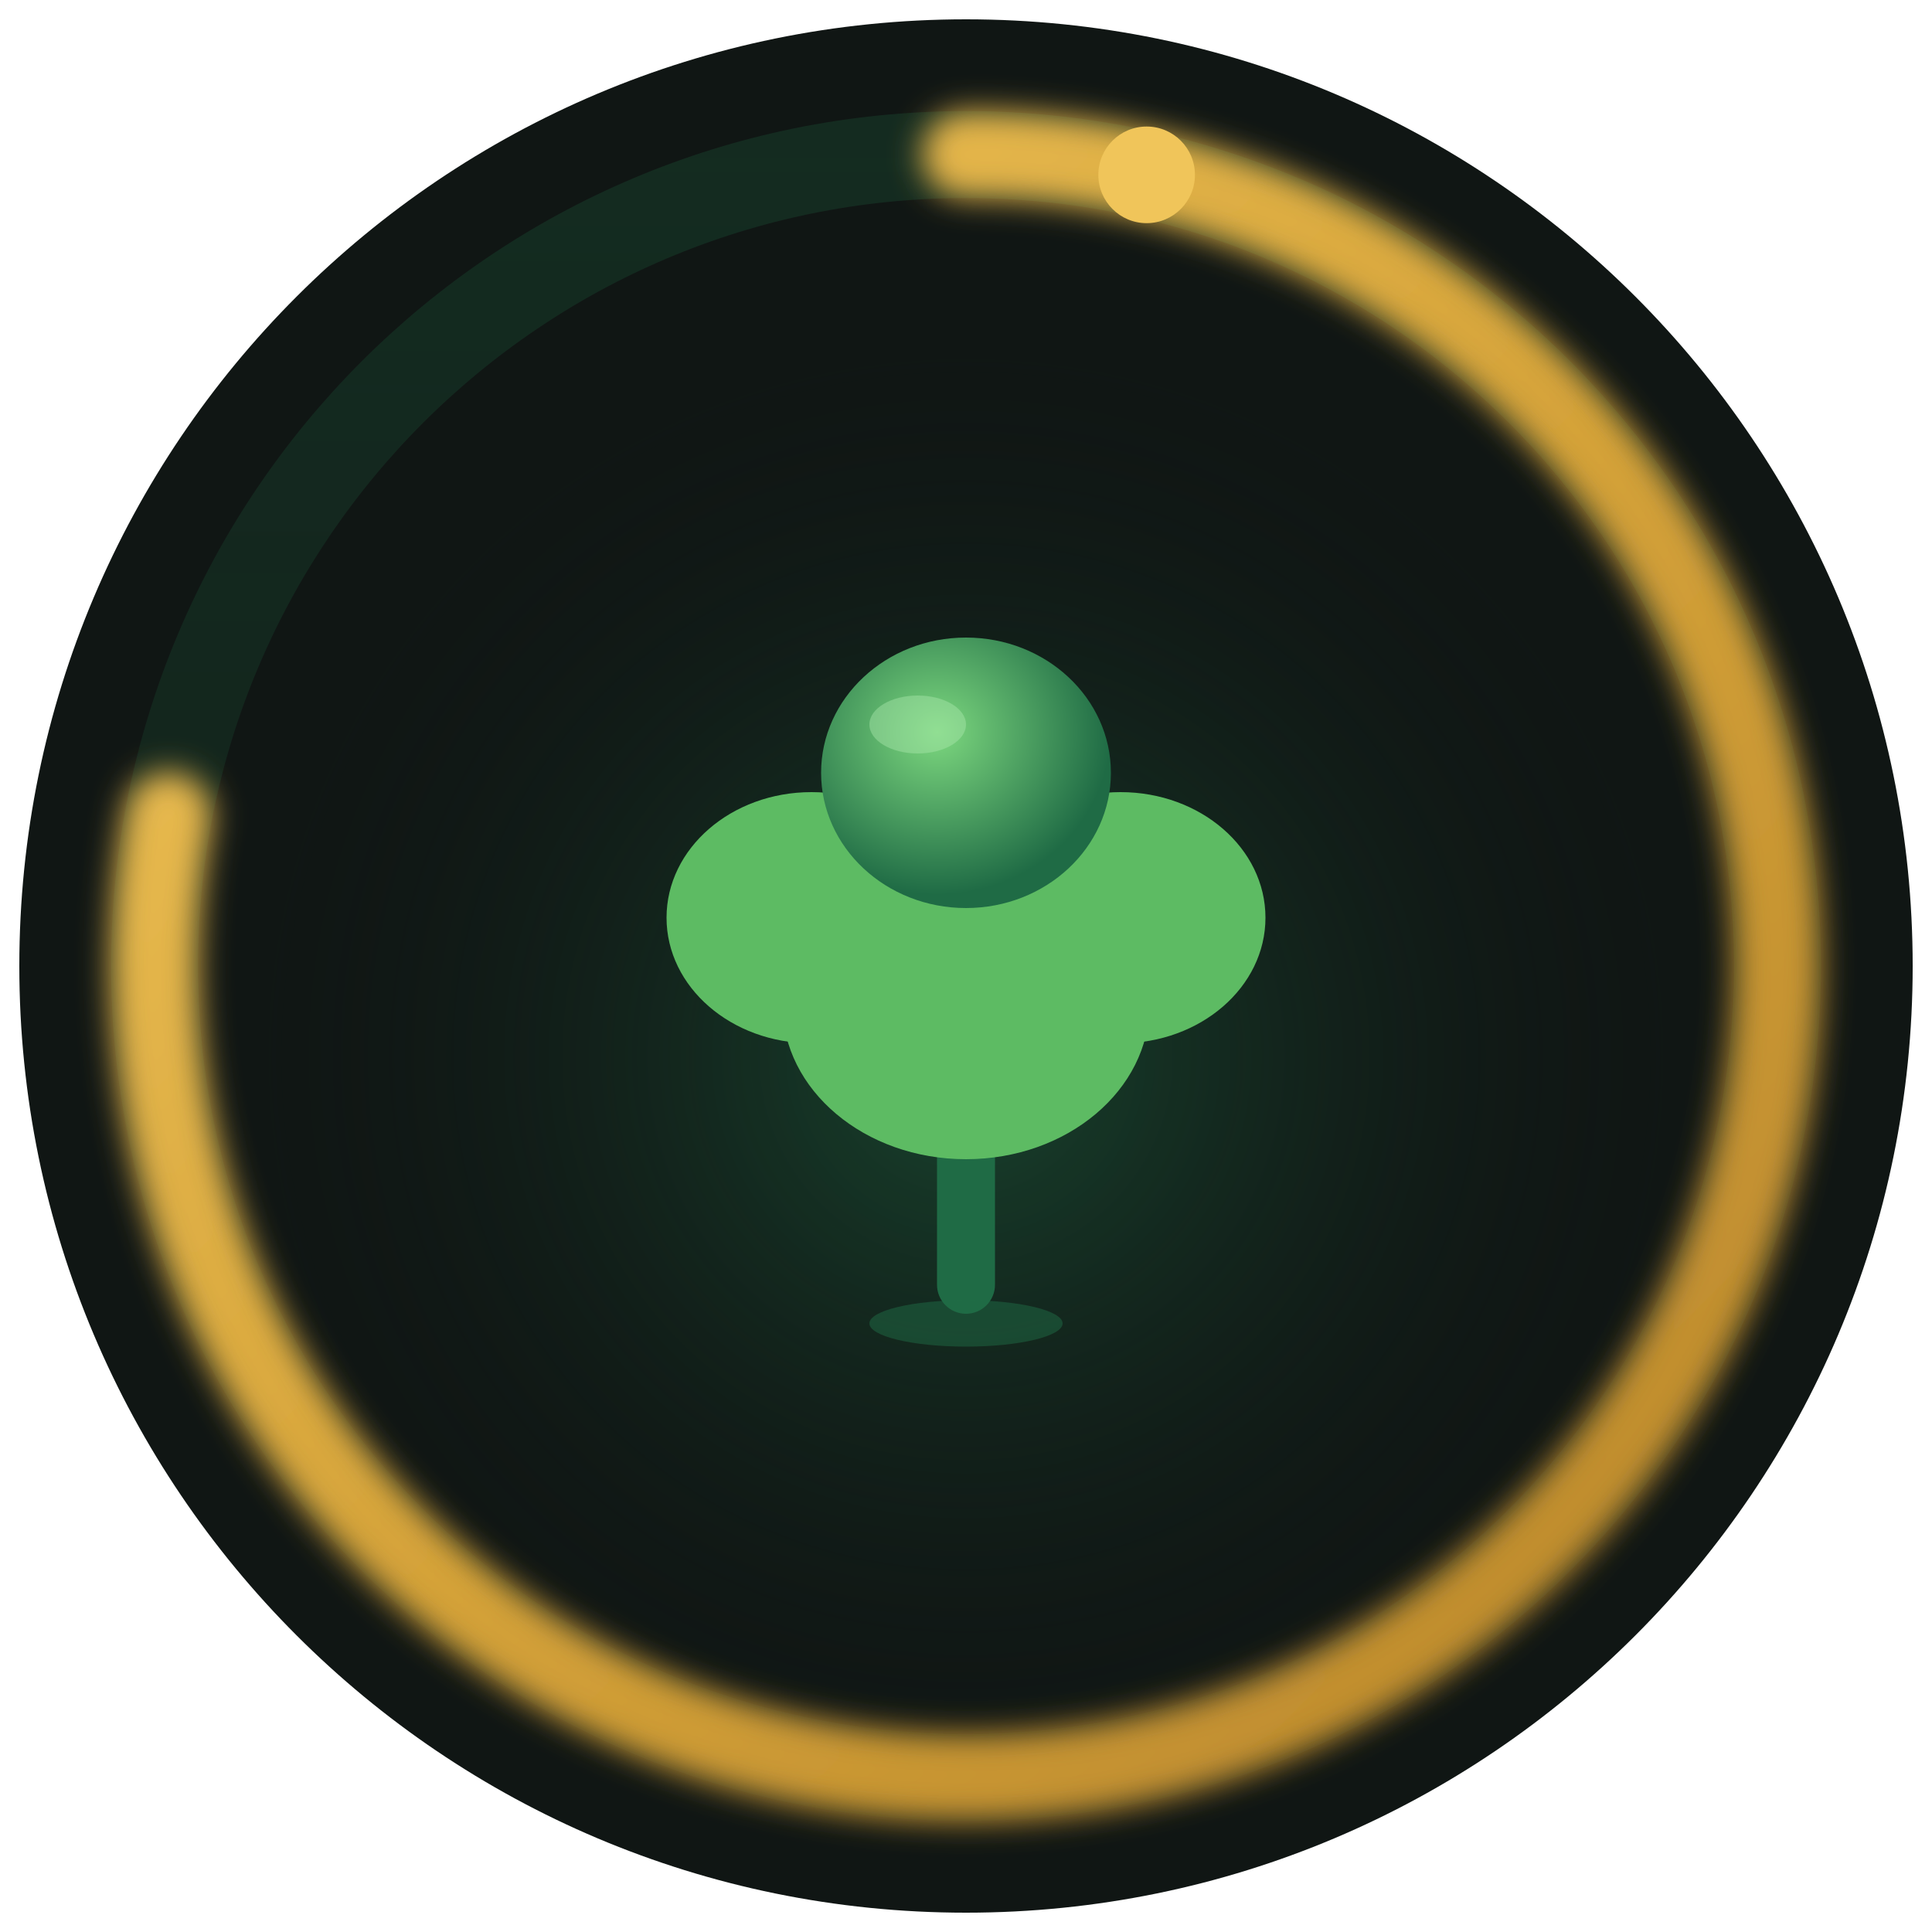
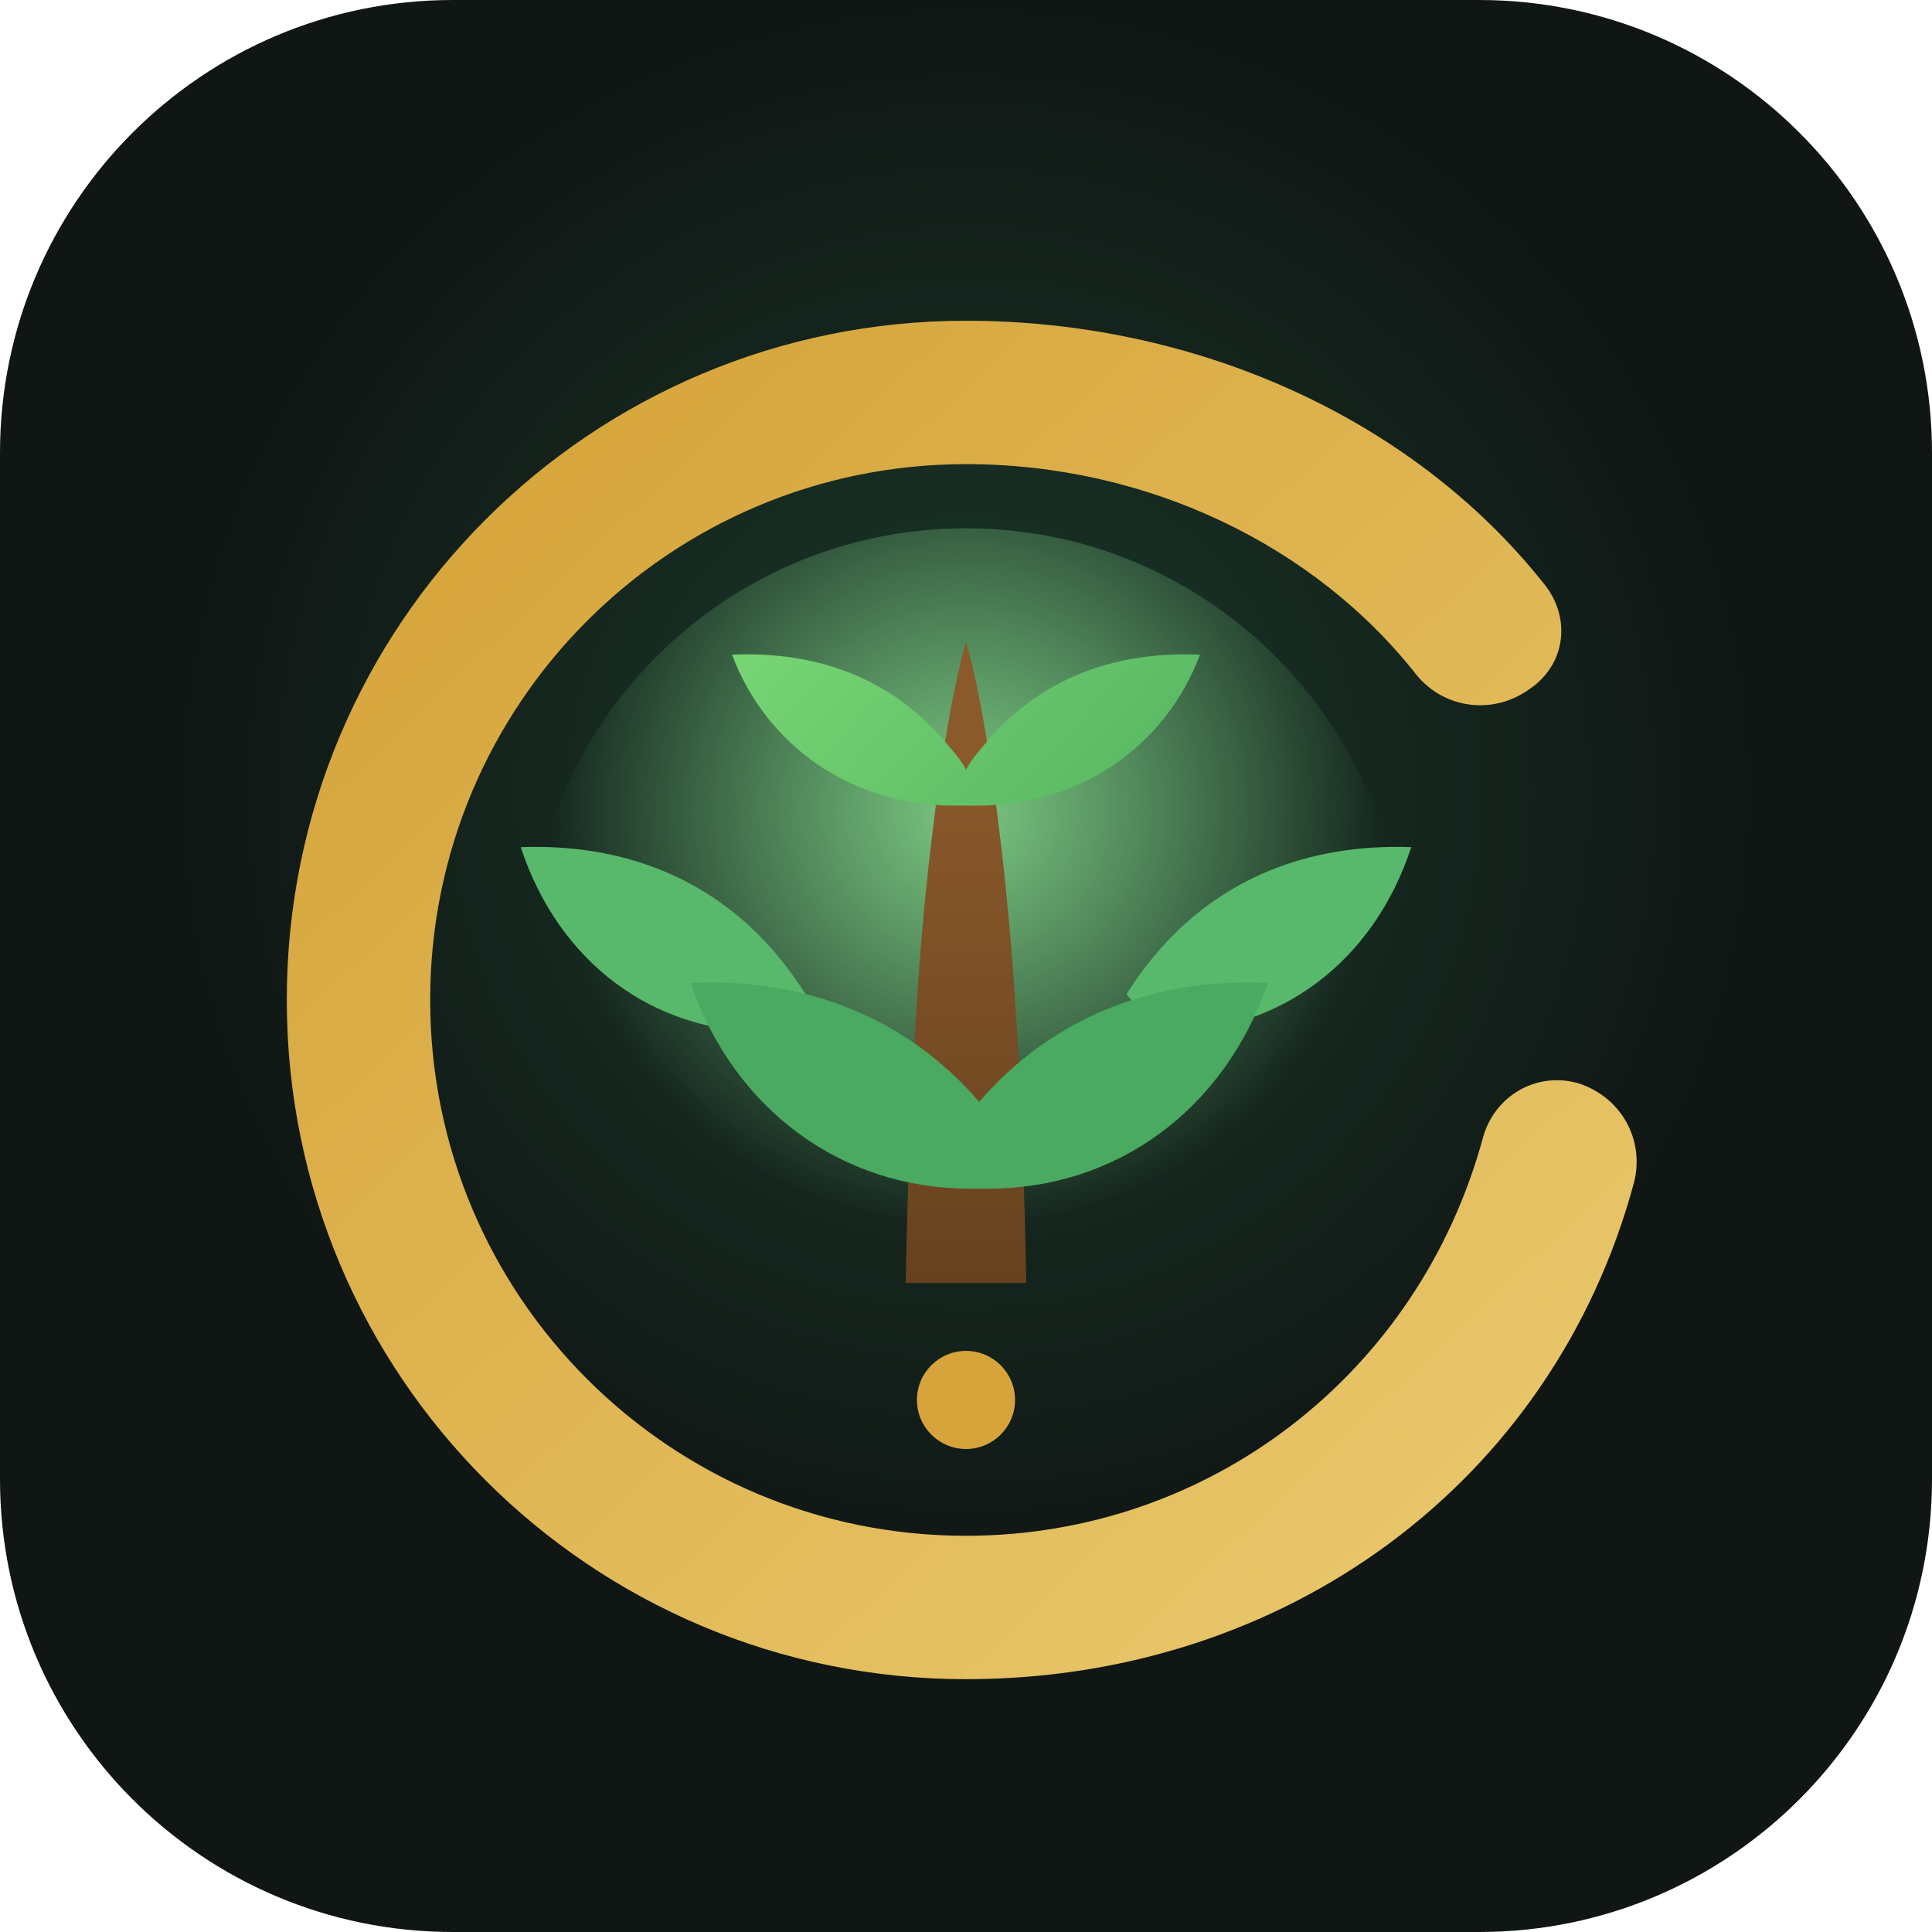
- <svg xmlns="http://www.w3.org/2000/svg" width="1024" height="1024" viewBox="0 0 100 100" fill="none">
+ <svg xmlns="http://www.w3.org/2000/svg" width="1024" height="1024" viewBox="0 0 1024 1024" fill="none">
  <defs>
-     <radialGradient id="glow" cx="50%" cy="55%" r="40%">
-       <stop offset="0%" stop-color="#1f6b45" stop-opacity="0.55" />
-       <stop offset="100%" stop-color="#101614" stop-opacity="0" />
+     <radialGradient id="bgGlow" cx="0" cy="0" r="1" gradientUnits="userSpaceOnUse" gradientTransform="translate(512 420) rotate(90) scale(420)">
+       <stop offset="0" stop-color="#1B3A2B" />
+       <stop offset="1" stop-color="#101614" />
    </radialGradient>
-     <radialGradient id="leafTop" cx="40%" cy="35%" r="60%">
-       <stop offset="0%" stop-color="#7dd87f" />
-       <stop offset="100%" stop-color="#1f6b45" />
+     <radialGradient id="canopyGlow" cx="0" cy="0" r="1" gradientUnits="userSpaceOnUse" gradientTransform="translate(512 430) rotate(90) scale(220)">
+       <stop offset="0" stop-color="#86D78B" stop-opacity="0.9" />
+       <stop offset="1" stop-color="#86D78B" stop-opacity="0" />
    </radialGradient>
-     <linearGradient id="ringGold" x1="0%" y1="0%" x2="100%" y2="100%">
-       <stop offset="0%" stop-color="#f0c55a" />
-       <stop offset="50%" stop-color="#d6a43a" />
-       <stop offset="100%" stop-color="#b8852a" />
+     <linearGradient id="ringStroke" x1="236" y1="220" x2="788" y2="804" gradientUnits="userSpaceOnUse">
+       <stop stop-color="#D6A43A" />
+       <stop offset="1" stop-color="#E8C66A" />
    </linearGradient>
-     <linearGradient id="ringTrack" x1="0%" y1="0%" x2="0%" y2="100%">
-       <stop offset="0%" stop-color="#1f6b45" stop-opacity="0.25" />
-       <stop offset="100%" stop-color="#1f6b45" stop-opacity="0.08" />
+     <linearGradient id="trunkFill" x1="512" y1="400" x2="512" y2="760" gradientUnits="userSpaceOnUse">
+       <stop stop-color="#8B5A2B" />
+       <stop offset="1" stop-color="#5C3A1C" />
    </linearGradient>
-     <filter id="goldGlow" x="0" y="0" width="100" height="100" filterUnits="userSpaceOnUse">
-       <feGaussianBlur stdDeviation="0.8" />
-     </filter>
+     <linearGradient id="leafFill" x1="355" y1="320" x2="682" y2="620" gradientUnits="userSpaceOnUse">
+       <stop stop-color="#7EDB77" />
+       <stop offset="1" stop-color="#3D9F55" />
+     </linearGradient>
  </defs>
-   <circle cx="50" cy="50" r="49" fill="#101614" />
-   <circle cx="50" cy="50" r="47" fill="url(#glow)" />
-   <circle cx="50" cy="50" r="42" stroke="url(#ringTrack)" stroke-width="4.5" stroke-linecap="round" fill="none" />
-   <g filter="url(#goldGlow)">
-     <circle cx="50" cy="50" r="42" stroke="url(#ringGold)" stroke-width="4.5" stroke-linecap="round" stroke-dasharray="205.784 58.109" stroke-dashoffset="65.973" fill="none" />
-   </g>
-   <circle cx="59.35" cy="9.05" r="2.5" fill="#f0c55a" />
-   <rect x="48.5" y="55" width="3" height="13" rx="1.5" fill="#1f6b45" />
-   <ellipse cx="50" cy="68.5" rx="5" ry="1.2" fill="#1f6b45" opacity="0.5" />
-   <ellipse cx="50" cy="52" rx="9.5" ry="8" fill="#5dbb63" />
-   <ellipse cx="42" cy="47.5" rx="7.5" ry="6.5" fill="#5dbb63" />
-   <ellipse cx="58" cy="47.5" rx="7.5" ry="6.5" fill="#5dbb63" />
-   <ellipse cx="50" cy="40" rx="7.5" ry="7" fill="url(#leafTop)" />
-   <ellipse cx="47.5" cy="37.5" rx="2.5" ry="1.5" fill="#a8e6aa" opacity="0.45" />
+   <rect width="1024" height="1024" rx="240" fill="url(#bgGlow)" />
+   <circle cx="512" cy="512" r="232" fill="url(#canopyGlow)" />
+   <path d="M512 170C633 170 748 221 818 309C833 327 830 352 811 365C792 379 766 376 751 358C697 289 608 246 512 246C355 246 228 373 228 530C228 687 355 814 512 814C641 814 752 728 786 603C792 581 814 568 836 574C859 581 872 604 866 627C823 786 681 890 512 890C313 890 152 729 152 530C152 331 313 170 512 170Z" fill="url(#ringStroke)" />
+   <path d="M480 680C482 584 486 505 495 435C501 385 508 354 512 340C516 353 523 385 529 435C538 505 542 584 544 680H480Z" fill="url(#trunkFill)" />
+   <path d="M506 427C451 427 406 395 388 347C434 345 472 360 500 392C504 397 509 402 512 408C515 402 520 397 524 392C552 360 590 345 636 347C618 395 573 427 518 427H506Z" fill="url(#leafFill)" />
+   <path d="M406 547C346 547 296 510 276 449C331 447 377 466 410 504C416 511 422 519 427 527C421 534 414 541 406 547Z" fill="#58B86B" />
+   <path d="M618 547C610 541 603 534 597 527C602 519 608 511 614 504C647 466 693 447 748 449C728 510 678 547 618 547Z" fill="#58B86B" />
+   <path d="M514 630C446 630 389 588 366 521C429 518 482 541 519 584C556 541 609 518 672 521C649 588 592 630 524 630H514Z" fill="#4AAA61" />
+   <circle cx="512" cy="742" r="26" fill="#D6A43A" />
</svg>
